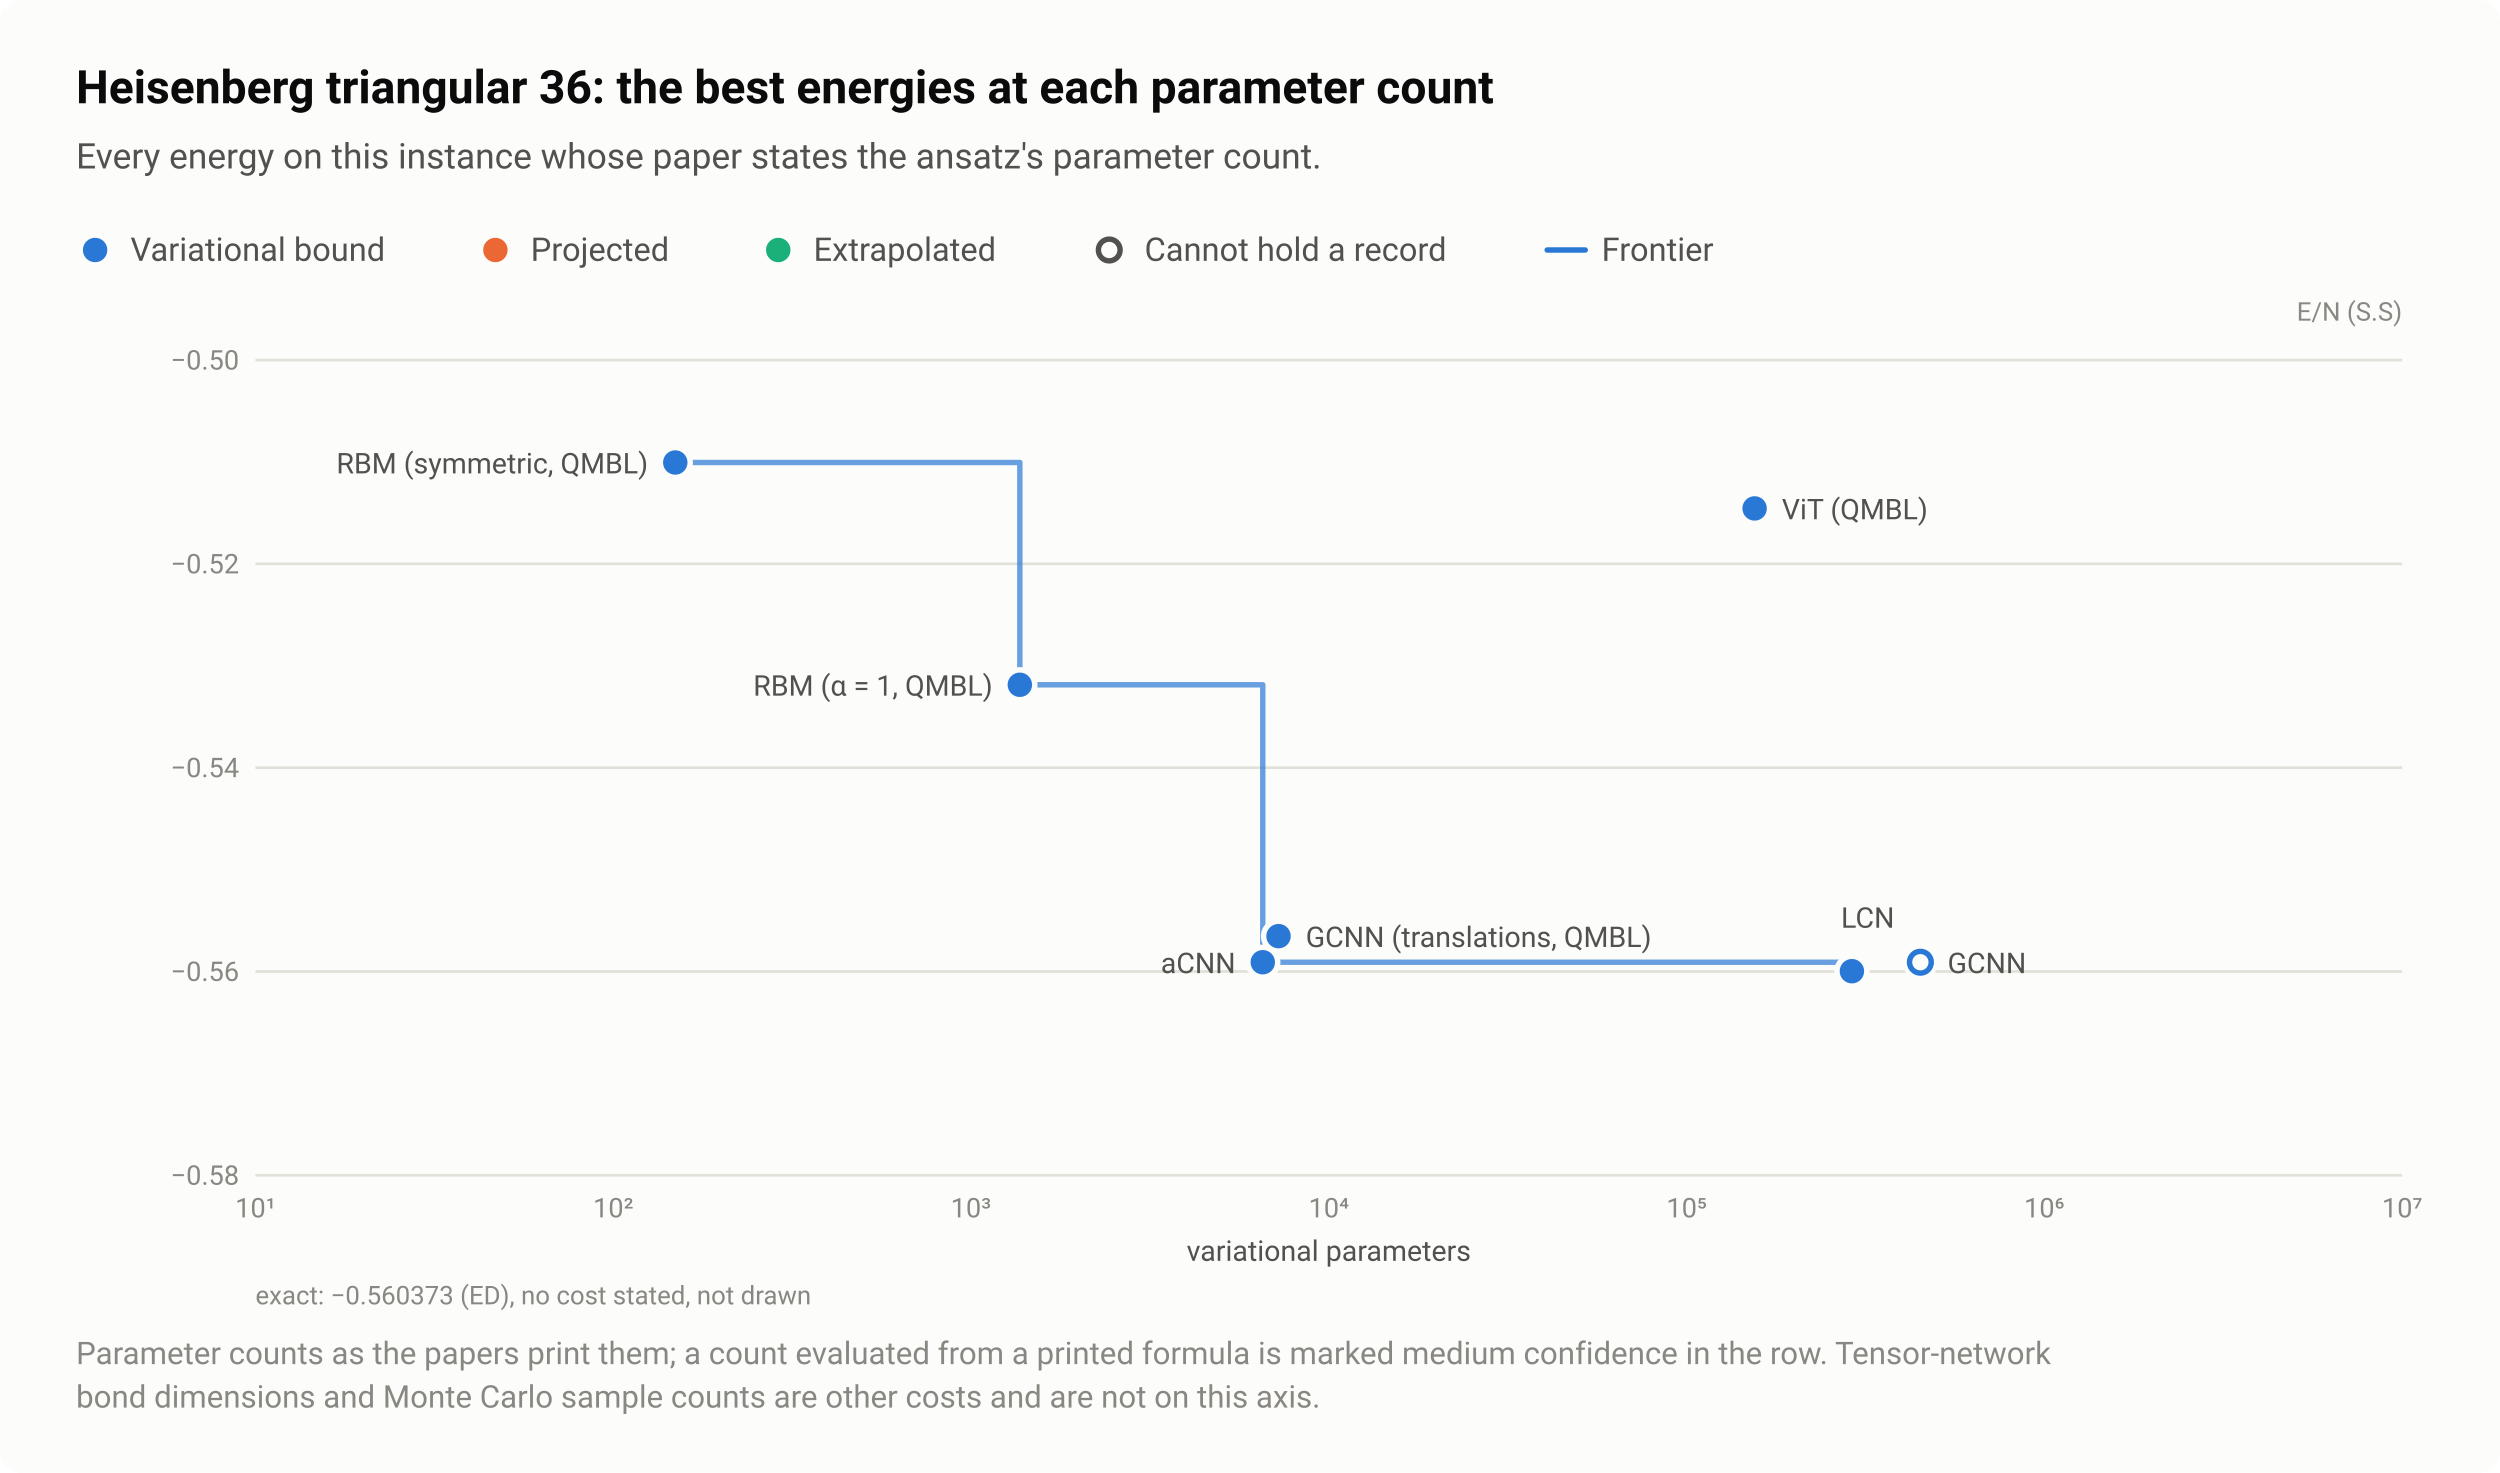
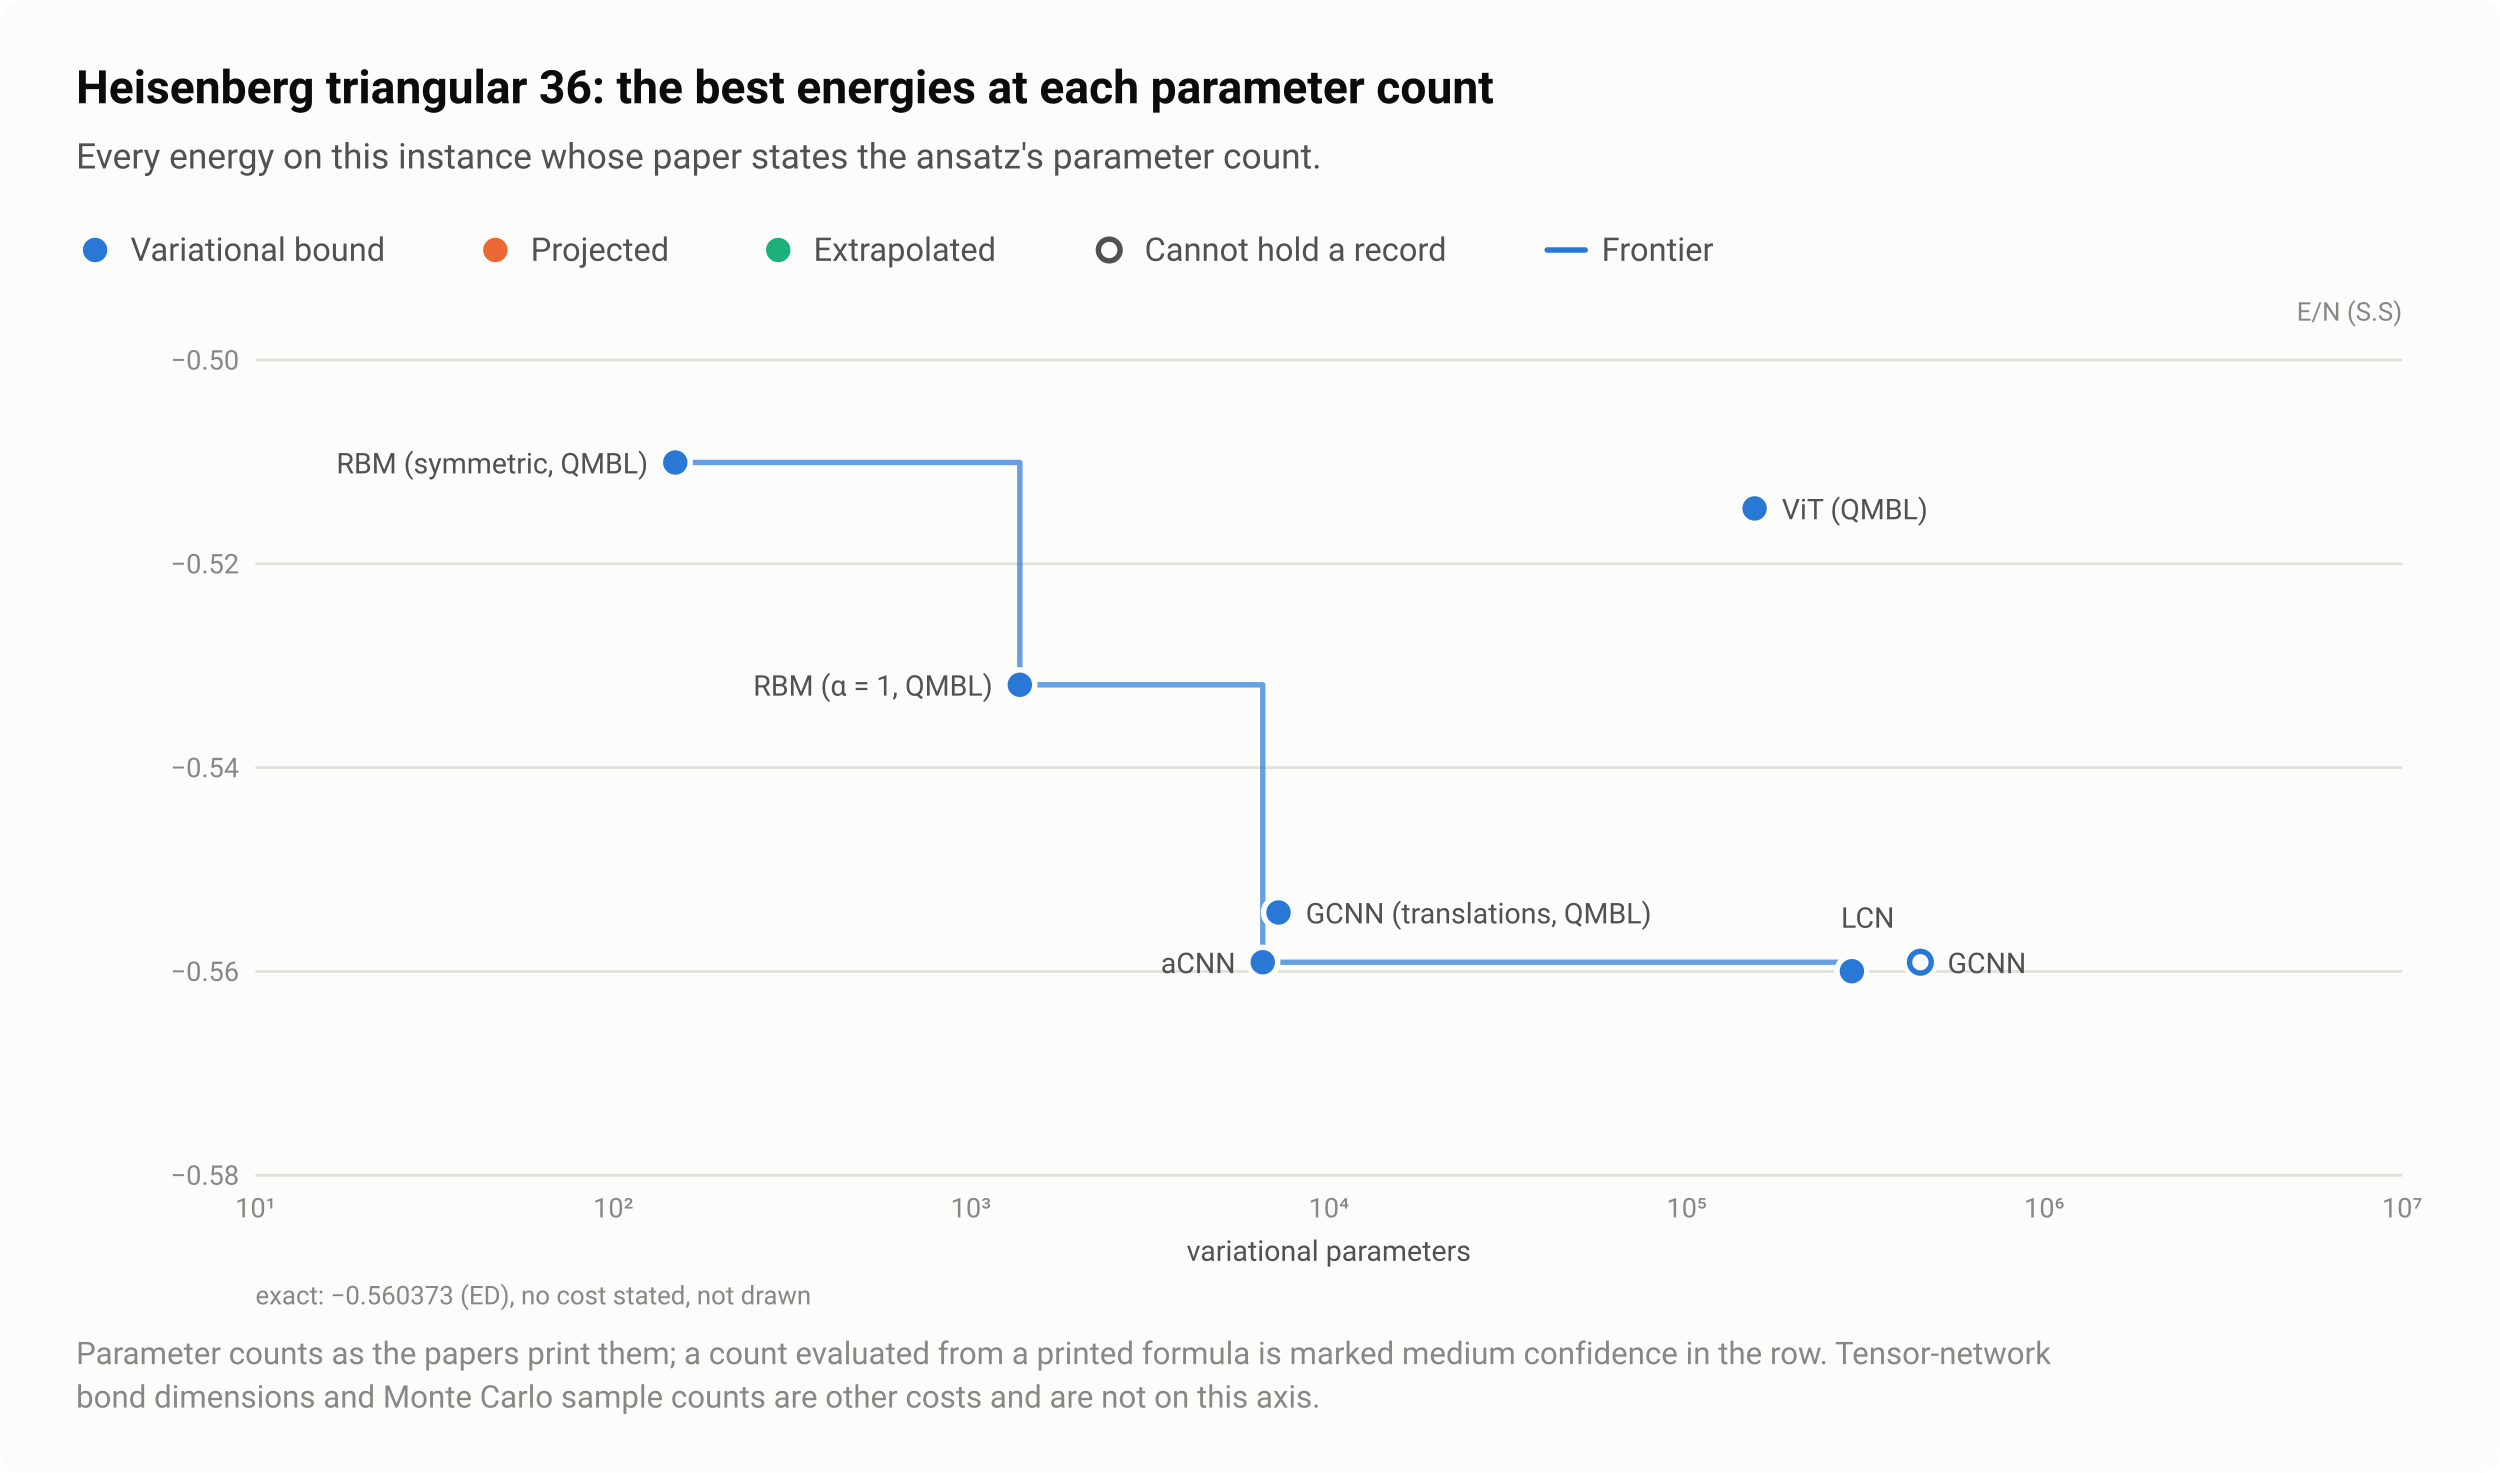
<svg xmlns="http://www.w3.org/2000/svg" width="920" height="542" viewBox="0 0 920 542" role="img" aria-labelledby="title desc">
  <style>text{font-family:system-ui,-apple-system,"Segoe UI",Roboto,"Helvetica Neue",Arial,sans-serif}</style>
  <rect width="920" height="542" rx="8" fill="#fcfcfb" />
  <text x="28" y="38" font-size="17" fill="#0b0b0b" font-weight="600">Heisenberg triangular 36: the best energies at each parameter count</text>
  <text x="28" y="62" font-size="13" fill="#52514e">Every energy on this instance whose paper states the ansatz's parameter count.</text>
  <circle cx="35" cy="92" r="6.5" fill="#fcfcfb" />
  <circle cx="35" cy="92" r="4.5" fill="#2a78d6" />
  <text x="48" y="96" font-size="12" fill="#52514e">Variational bound</text>
  <circle cx="182.3" cy="92" r="6.5" fill="#fcfcfb" />
  <circle cx="182.3" cy="92" r="4.5" fill="#eb6834" />
  <text x="195.3" y="96" font-size="12" fill="#52514e">Projected</text>
  <circle cx="286.4" cy="92" r="6.5" fill="#fcfcfb" />
  <circle cx="286.4" cy="92" r="4.5" fill="#1baf7a" />
  <text x="299.4" y="96" font-size="12" fill="#52514e">Extrapolated</text>
  <circle cx="408.2" cy="92" r="6.5" fill="#fcfcfb" />
  <circle cx="408.2" cy="92" r="4" fill="#fcfcfb" stroke="#52514e" stroke-width="2" />
  <text x="421.2" y="96" font-size="12" fill="#52514e">Cannot hold a record</text>
  <path d="M569.36 92H583.36" stroke="#2a78d6" stroke-width="2" stroke-linecap="round" />
  <text x="589.4" y="96" font-size="12" fill="#52514e">Frontier</text>
  <text x="884" y="118" font-size="9.5" fill="#898781" text-anchor="end">E/N (S.S)</text>
  <path d="M94 432.5H884" stroke="#e1e0d9" stroke-width="1" />
  <text x="88" y="436" font-size="10" fill="#898781" text-anchor="end" style="font-variant-numeric:tabular-nums">−0.58</text>
  <path d="M94 357.5H884" stroke="#e1e0d9" stroke-width="1" />
  <text x="88" y="361" font-size="10" fill="#898781" text-anchor="end" style="font-variant-numeric:tabular-nums">−0.56</text>
  <path d="M94 282.5H884" stroke="#e1e0d9" stroke-width="1" />
  <text x="88" y="286" font-size="10" fill="#898781" text-anchor="end" style="font-variant-numeric:tabular-nums">−0.54</text>
  <path d="M94 207.5H884" stroke="#e1e0d9" stroke-width="1" />
  <text x="88" y="211" font-size="10" fill="#898781" text-anchor="end" style="font-variant-numeric:tabular-nums">−0.52</text>
  <path d="M94 132.5H884" stroke="#e1e0d9" stroke-width="1" />
  <text x="88" y="136" font-size="10" fill="#898781" text-anchor="end" style="font-variant-numeric:tabular-nums">−0.50</text>
  <text x="94" y="448" font-size="10" fill="#898781" text-anchor="middle" style="font-variant-numeric:tabular-nums">10¹</text>
  <text x="225.7" y="448" font-size="10" fill="#898781" text-anchor="middle" style="font-variant-numeric:tabular-nums">10²</text>
  <text x="357.3" y="448" font-size="10" fill="#898781" text-anchor="middle" style="font-variant-numeric:tabular-nums">10³</text>
  <text x="489" y="448" font-size="10" fill="#898781" text-anchor="middle" style="font-variant-numeric:tabular-nums">10⁴</text>
  <text x="620.7" y="448" font-size="10" fill="#898781" text-anchor="middle" style="font-variant-numeric:tabular-nums">10⁵</text>
  <text x="752.3" y="448" font-size="10" fill="#898781" text-anchor="middle" style="font-variant-numeric:tabular-nums">10⁶</text>
  <text x="884" y="448" font-size="10" fill="#898781" text-anchor="middle" style="font-variant-numeric:tabular-nums">10⁷</text>
  <path d="M248.5 170.2H375.3V252H464.7V354.1H681.5V357.4" fill="none" stroke="#2a78d6" stroke-width="2" stroke-linejoin="round" stroke-linecap="round" opacity="0.7" />
  <a class="pt" href="/instances/#r-Heisenberg_triangular_36_P-9d3dfab3">
    <circle cx="706.7" cy="354.1" r="6.5" fill="#fcfcfb" />
    <circle cx="706.7" cy="354.1" r="4" fill="#fcfcfb" stroke="#2a78d6" stroke-width="2" />
  </a>
  <a class="pt" href="/instances/#r-Heisenberg_triangular_36_P-8c390086">
    <circle cx="681.5" cy="357.4" r="6.5" fill="#fcfcfb" />
    <circle cx="681.5" cy="357.4" r="4.5" fill="#2a78d6" />
  </a>
  <a class="pt" href="/instances/#r-Heisenberg_triangular_36_P-290e4e0f">
    <circle cx="464.7" cy="354.1" r="6.5" fill="#fcfcfb" />
    <circle cx="464.7" cy="354.1" r="4.5" fill="#2a78d6" />
  </a>
-   <a class="pt" href="/instances/#r-Heisenberg_triangular_36_P-66db2a5c">
-     <circle cx="470.5" cy="344.5" r="6.5" fill="#fcfcfb" />
-     <circle cx="470.5" cy="344.5" r="4.5" fill="#2a78d6" />
+   <a class="pt" href="/instances/#r-Heisenberg_triangular_36_P-c8ca3787">
+     <circle cx="470.5" cy="335.8" r="6.5" fill="#fcfcfb" />
+     <circle cx="470.5" cy="335.8" r="4.5" fill="#2a78d6" />
  </a>
  <a class="pt" href="/instances/#r-Heisenberg_triangular_36_P-8465a519">
    <circle cx="375.3" cy="252" r="6.5" fill="#fcfcfb" />
    <circle cx="375.3" cy="252" r="4.5" fill="#2a78d6" />
  </a>
  <a class="pt" href="/instances/#r-Heisenberg_triangular_36_P-d14665f7">
    <circle cx="248.5" cy="170.2" r="6.5" fill="#fcfcfb" />
    <circle cx="248.5" cy="170.2" r="4.5" fill="#2a78d6" />
  </a>
  <a class="pt" href="/instances/#r-Heisenberg_triangular_36_P-4f3f2d26">
    <circle cx="645.7" cy="187.1" r="6.5" fill="#fcfcfb" />
    <circle cx="645.7" cy="187.1" r="4.5" fill="#2a78d6" />
  </a>
  <text x="238.5" y="174.2" font-size="10.5" fill="#52514e" text-anchor="end">RBM (symmetric, QMBL)</text>
  <text x="655.7" y="191.1" font-size="10.5" fill="#52514e" text-anchor="start">ViT (QMBL)</text>
  <text x="365.3" y="256" font-size="10.5" fill="#52514e" text-anchor="end">RBM (α = 1, QMBL)</text>
+   <text x="480.5" y="339.8" font-size="10.5" fill="#52514e" text-anchor="start">GCNN (translations, QMBL)</text>
  <text x="677.5" y="341.4" font-size="10.5" fill="#52514e" text-anchor="start">LCN</text>
-   <text x="480.5" y="348.5" font-size="10.5" fill="#52514e" text-anchor="start">GCNN (translations, QMBL)</text>
  <text x="454.7" y="358.1" font-size="10.5" fill="#52514e" text-anchor="end">aCNN</text>
  <text x="716.7" y="358.1" font-size="10.5" fill="#52514e" text-anchor="start">GCNN</text>
  <text x="489" y="464" font-size="10.5" fill="#52514e" text-anchor="middle">variational parameters</text>
  <text x="94" y="480" font-size="9.5" fill="#898781">exact: −0.560373 (ED), no cost stated, not drawn</text>
  <text x="28" y="502" font-size="11.5" fill="#898781">Parameter counts as the papers print them; a count evaluated from a printed formula is marked medium confidence in the row. Tensor-network</text>
  <text x="28" y="518" font-size="11.5" fill="#898781">bond dimensions and Monte Carlo sample counts are other costs and are not on this axis.</text>
</svg>
